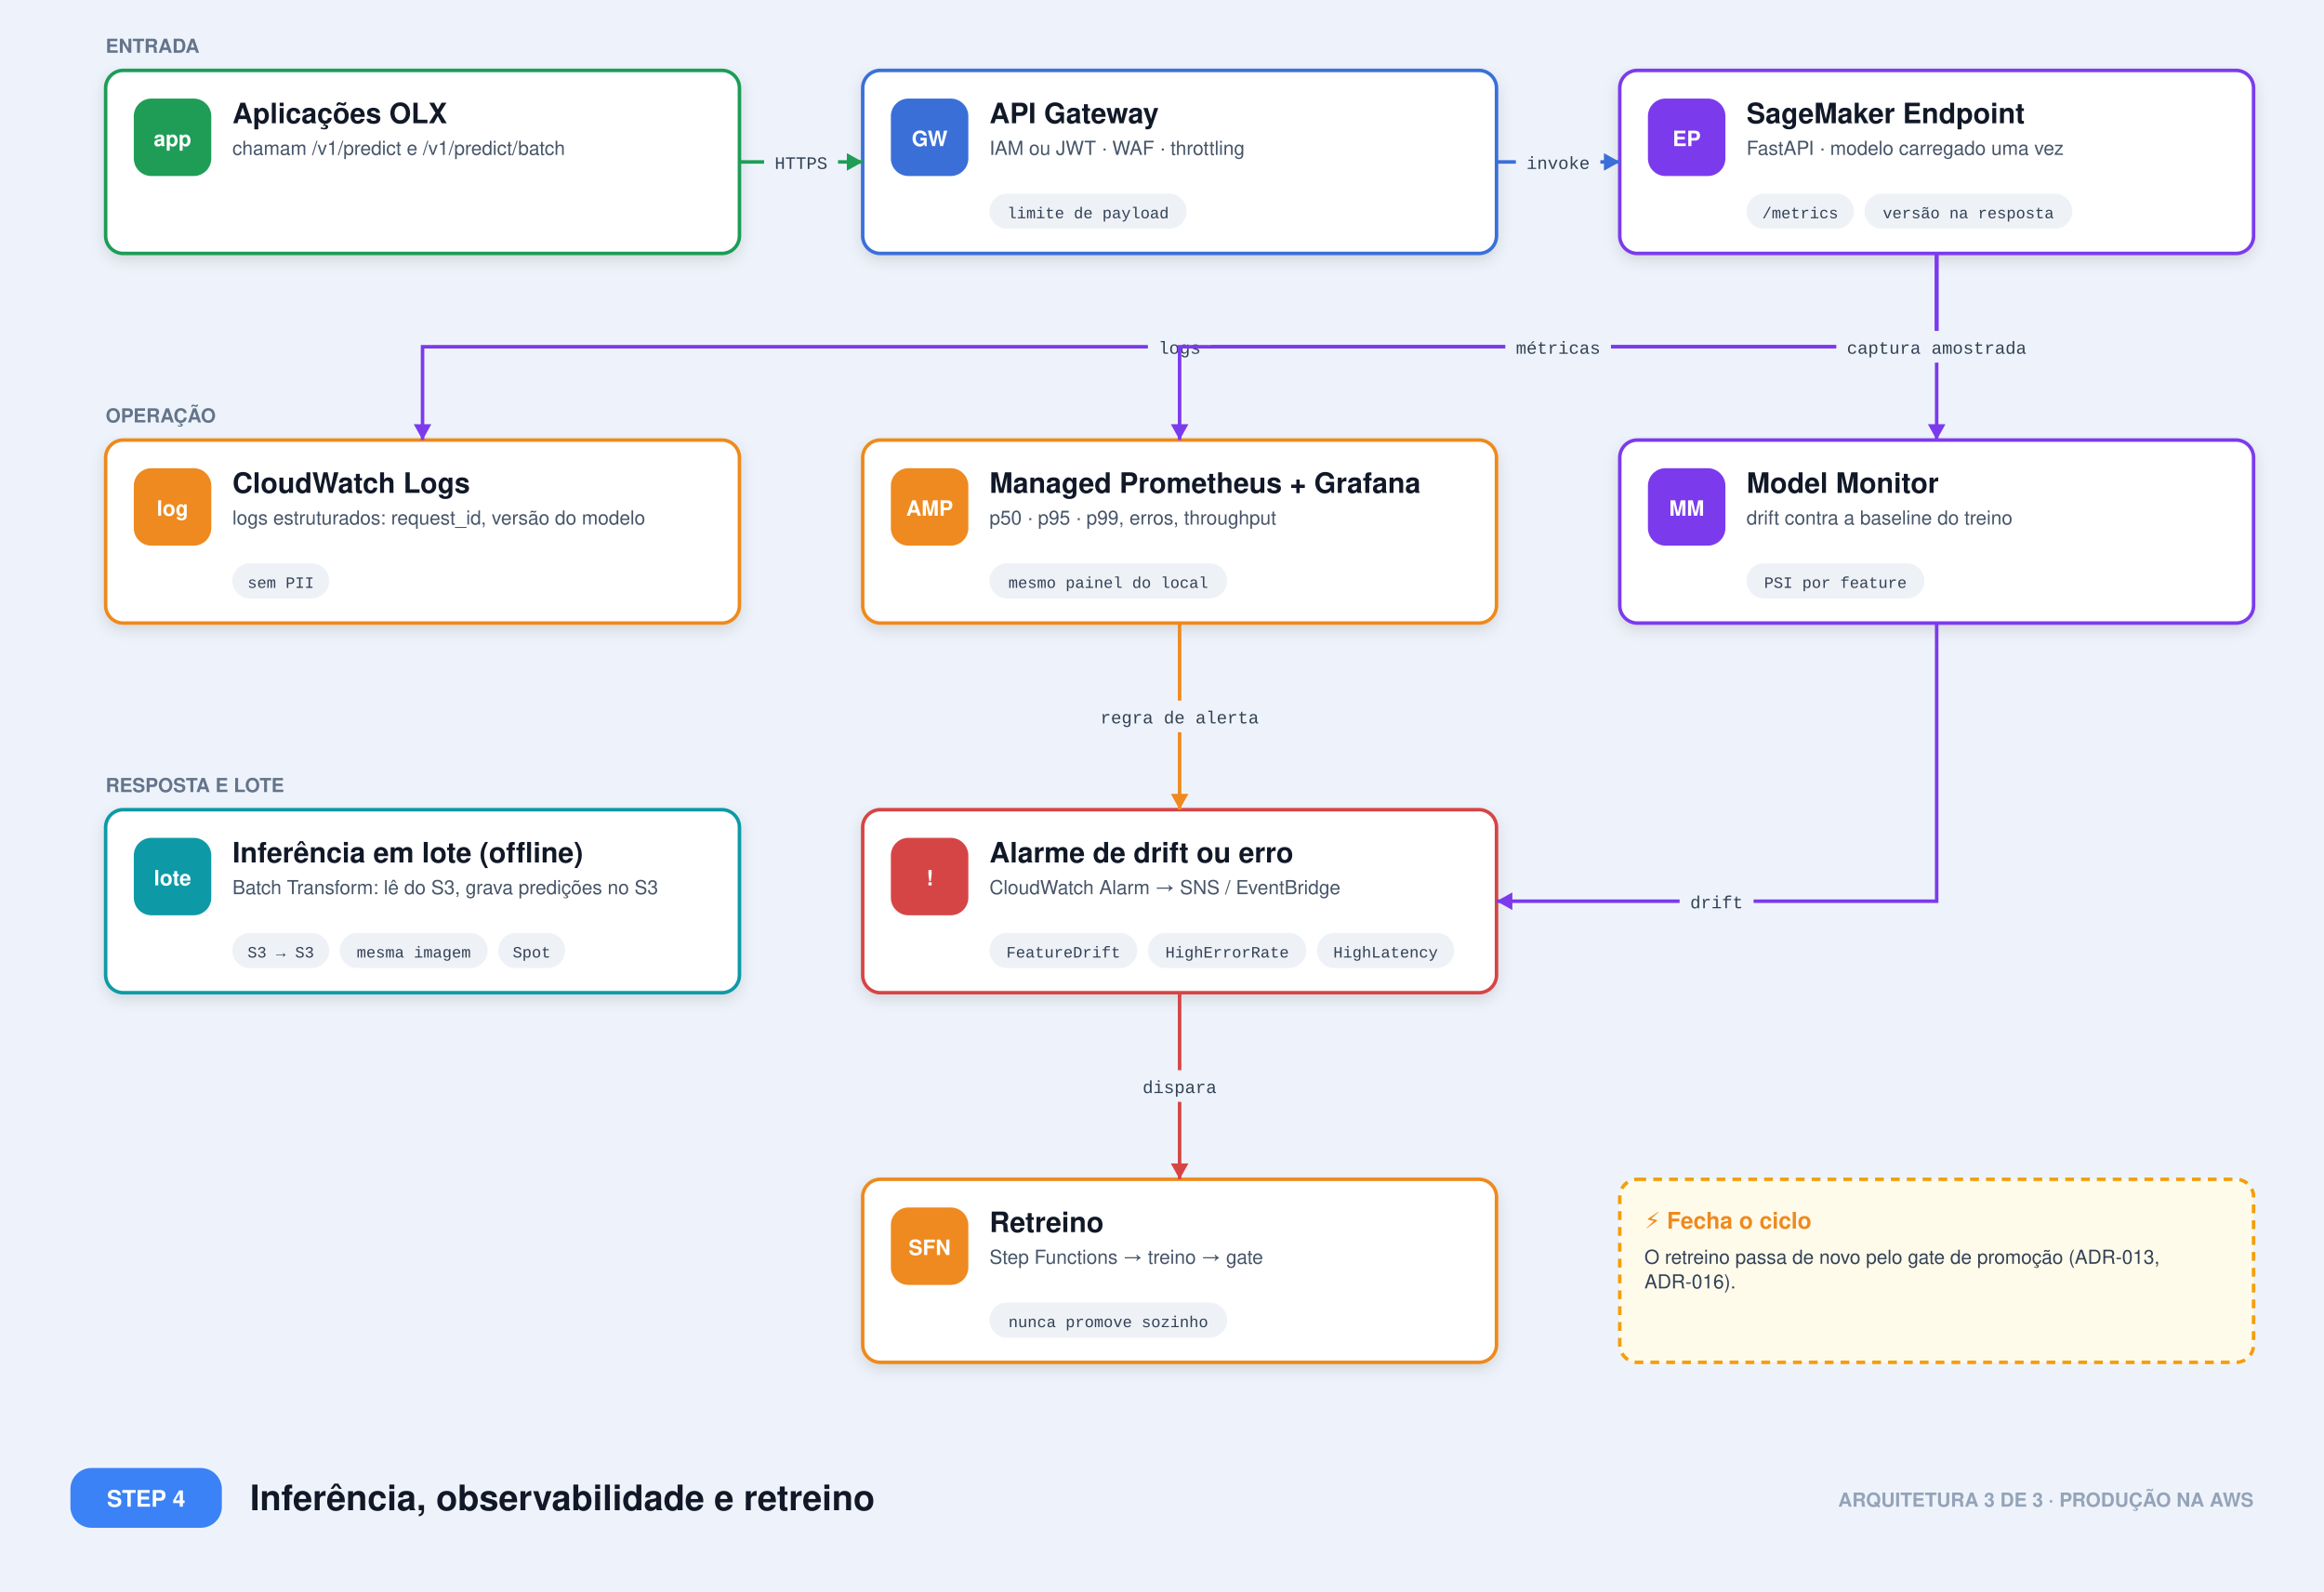
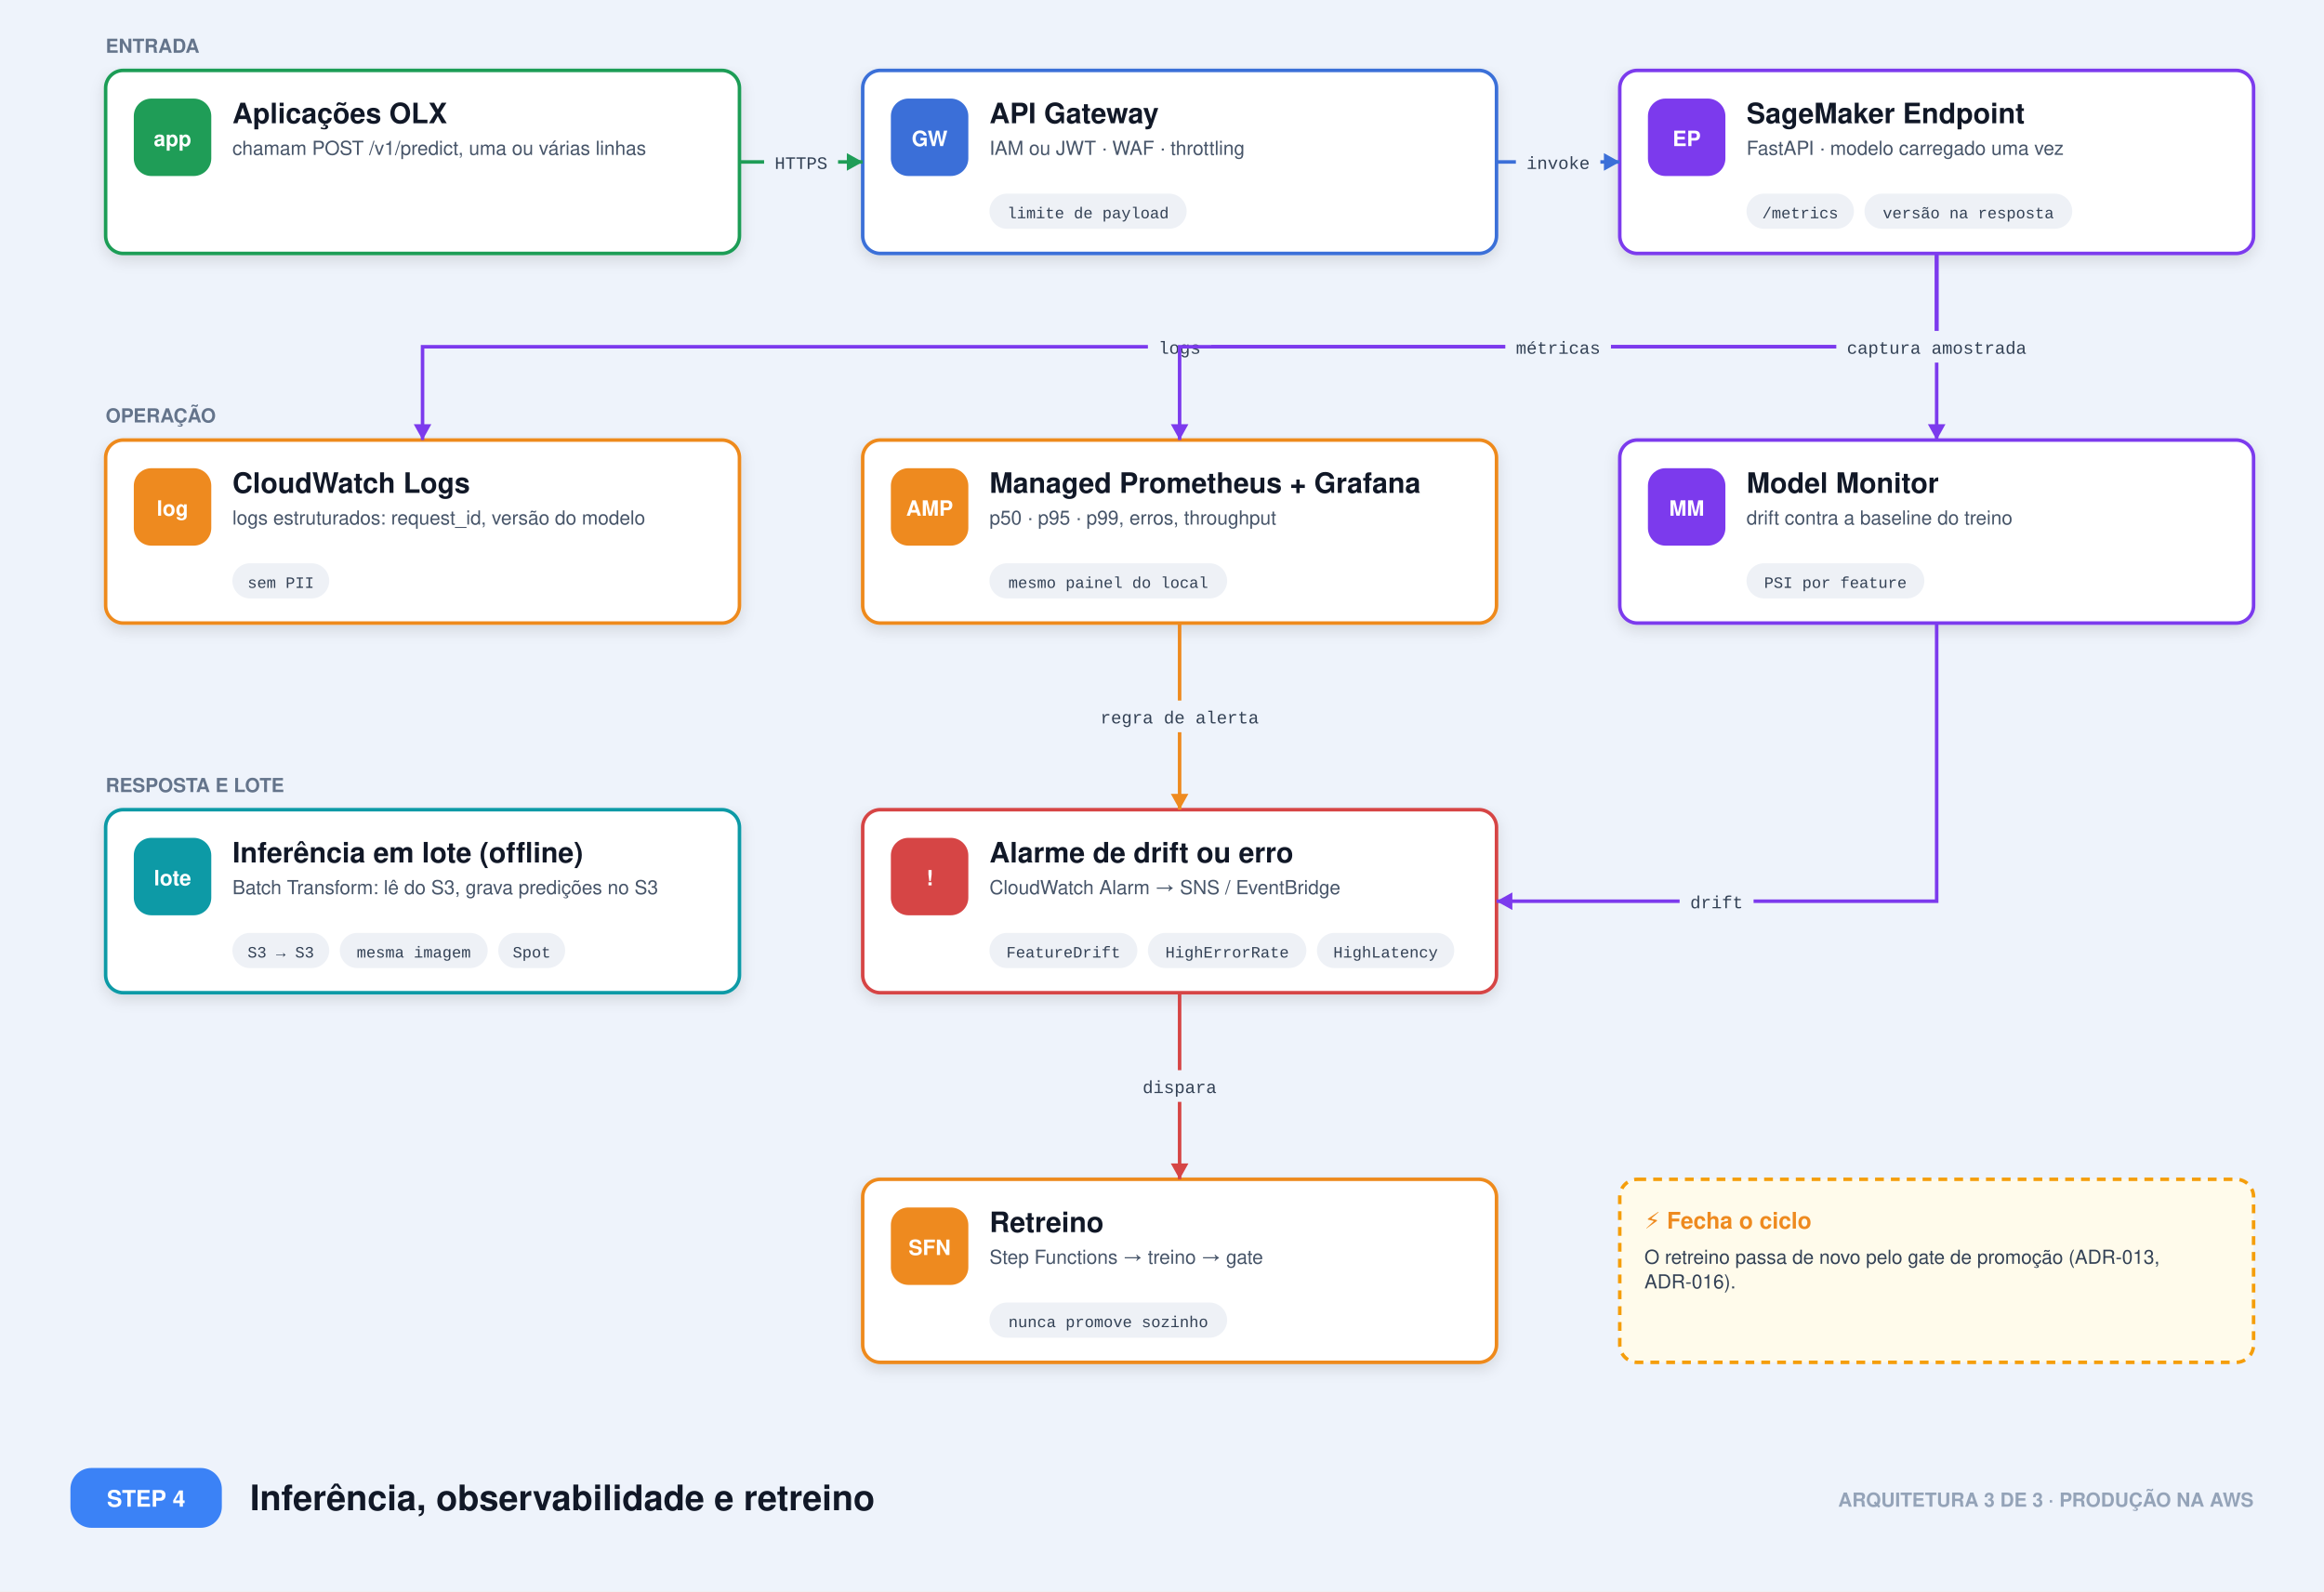
<svg xmlns="http://www.w3.org/2000/svg" width="1320" height="904" font-family="Helvetica, Arial, sans-serif">
  <defs>
    <filter id="sh" x="-5%" y="-5%" width="110%" height="120%">
      <feDropShadow dx="0" dy="3" stdDeviation="4" flood-opacity=".12" />
    </filter>
  </defs>
  <rect width="100%" height="100%" fill="#eef3fb" />
  <text x="60" y="30" font-size="11" font-weight="700" fill="#64748b">ENTRADA</text>
  <text x="60" y="240" font-size="11" font-weight="700" fill="#64748b">OPERAÇÃO</text>
  <text x="60" y="450" font-size="11" font-weight="700" fill="#64748b">RESPOSTA E LOTE</text>
  <rect x="60" y="40" width="360" height="104" rx="10" fill="#fff" stroke="#1f9d57" stroke-width="2" filter="url(#sh)" />
  <rect x="76" y="56" width="44" height="44" rx="10" fill="#1f9d57" />
  <text x="98" y="83" font-size="12" font-weight="700" fill="#fff" text-anchor="middle">app</text>
  <text x="132" y="70" font-size="16" font-weight="700" fill="#111827">Aplicações OLX</text>
-   <text x="132" y="88" font-size="11" fill="#475569">chamam /v1/predict e /v1/predict/batch</text>
+   <text x="132" y="88" font-size="11" fill="#475569">chamam POST /v1/predict, uma ou várias linhas</text>
  <rect x="490" y="40" width="360" height="104" rx="10" fill="#fff" stroke="#3b6fd8" stroke-width="2" filter="url(#sh)" />
  <rect x="506" y="56" width="44" height="44" rx="10" fill="#3b6fd8" />
  <text x="528" y="83" font-size="12" font-weight="700" fill="#fff" text-anchor="middle">GW</text>
  <text x="562" y="70" font-size="16" font-weight="700" fill="#111827">API Gateway</text>
  <text x="562" y="88" font-size="11" fill="#475569">IAM ou JWT · WAF · throttling</text>
  <rect x="562" y="110" width="112" height="20" rx="10" fill="#eef1f6" />
  <text x="618.0" y="124" font-size="9" font-weight="400" font-family="Courier New, monospace" fill="#334155" text-anchor="middle">limite de payload</text>
  <rect x="920" y="40" width="360" height="104" rx="10" fill="#fff" stroke="#7c3aed" stroke-width="2" filter="url(#sh)" />
  <rect x="936" y="56" width="44" height="44" rx="10" fill="#7c3aed" />
  <text x="958" y="83" font-size="12" font-weight="700" fill="#fff" text-anchor="middle">EP</text>
  <text x="992" y="70" font-size="16" font-weight="700" fill="#111827">SageMaker Endpoint</text>
  <text x="992" y="88" font-size="11" fill="#475569">FastAPI · modelo carregado uma vez</text>
  <rect x="992" y="110" width="61" height="20" rx="10" fill="#eef1f6" />
  <text x="1022.5" y="124" font-size="9" font-weight="400" font-family="Courier New, monospace" fill="#334155" text-anchor="middle">/metrics</text>
  <rect x="1059" y="110" width="118" height="20" rx="10" fill="#eef1f6" />
  <text x="1118.0" y="124" font-size="9" font-weight="400" font-family="Courier New, monospace" fill="#334155" text-anchor="middle">versão na resposta</text>
  <rect x="60" y="250" width="360" height="104" rx="10" fill="#fff" stroke="#ee8a1f" stroke-width="2" filter="url(#sh)" />
  <rect x="76" y="266" width="44" height="44" rx="10" fill="#ee8a1f" />
  <text x="98" y="293" font-size="12" font-weight="700" fill="#fff" text-anchor="middle">log</text>
  <text x="132" y="280" font-size="16" font-weight="700" fill="#111827">CloudWatch Logs</text>
  <text x="132" y="298" font-size="11" fill="#475569">logs estruturados: request_id, versão do modelo</text>
  <rect x="132" y="320" width="55" height="20" rx="10" fill="#eef1f6" />
  <text x="159.5" y="334" font-size="9" font-weight="400" font-family="Courier New, monospace" fill="#334155" text-anchor="middle">sem PII</text>
  <rect x="490" y="250" width="360" height="104" rx="10" fill="#fff" stroke="#ee8a1f" stroke-width="2" filter="url(#sh)" />
  <rect x="506" y="266" width="44" height="44" rx="10" fill="#ee8a1f" />
  <text x="528" y="293" font-size="12" font-weight="700" fill="#fff" text-anchor="middle">AMP</text>
  <text x="562" y="280" font-size="16" font-weight="700" fill="#111827">Managed Prometheus + Grafana</text>
  <text x="562" y="298" font-size="11" fill="#475569">p50 · p95 · p99, erros, throughput</text>
  <rect x="562" y="320" width="135" height="20" rx="10" fill="#eef1f6" />
  <text x="629.5" y="334" font-size="9" font-weight="400" font-family="Courier New, monospace" fill="#334155" text-anchor="middle">mesmo painel do local</text>
  <rect x="920" y="250" width="360" height="104" rx="10" fill="#fff" stroke="#7c3aed" stroke-width="2" filter="url(#sh)" />
  <rect x="936" y="266" width="44" height="44" rx="10" fill="#7c3aed" />
  <text x="958" y="293" font-size="12" font-weight="700" fill="#fff" text-anchor="middle">MM</text>
  <text x="992" y="280" font-size="16" font-weight="700" fill="#111827">Model Monitor</text>
  <text x="992" y="298" font-size="11" fill="#475569">drift contra a baseline do treino</text>
  <rect x="992" y="320" width="101" height="20" rx="10" fill="#eef1f6" />
  <text x="1042.5" y="334" font-size="9" font-weight="400" font-family="Courier New, monospace" fill="#334155" text-anchor="middle">PSI por feature</text>
  <rect x="490" y="460" width="360" height="104" rx="10" fill="#fff" stroke="#d64545" stroke-width="2" filter="url(#sh)" />
  <rect x="506" y="476" width="44" height="44" rx="10" fill="#d64545" />
  <text x="528" y="503" font-size="12" font-weight="700" fill="#fff" text-anchor="middle">!</text>
  <text x="562" y="490" font-size="16" font-weight="700" fill="#111827">Alarme de drift ou erro</text>
  <text x="562" y="508" font-size="11" fill="#475569">CloudWatch Alarm → SNS / EventBridge</text>
  <rect x="562" y="530" width="84" height="20" rx="10" fill="#eef1f6" />
  <text x="604.0" y="544" font-size="9" font-weight="400" font-family="Courier New, monospace" fill="#334155" text-anchor="middle">FeatureDrift</text>
  <rect x="652" y="530" width="90" height="20" rx="10" fill="#eef1f6" />
  <text x="697.0" y="544" font-size="9" font-weight="400" font-family="Courier New, monospace" fill="#334155" text-anchor="middle">HighErrorRate</text>
  <rect x="748" y="530" width="78" height="20" rx="10" fill="#eef1f6" />
  <text x="787.0" y="544" font-size="9" font-weight="400" font-family="Courier New, monospace" fill="#334155" text-anchor="middle">HighLatency</text>
  <rect x="490" y="670" width="360" height="104" rx="10" fill="#fff" stroke="#ee8a1f" stroke-width="2" filter="url(#sh)" />
  <rect x="506" y="686" width="44" height="44" rx="10" fill="#ee8a1f" />
  <text x="528" y="713" font-size="12" font-weight="700" fill="#fff" text-anchor="middle">SFN</text>
  <text x="562" y="700" font-size="16" font-weight="700" fill="#111827">Retreino</text>
  <text x="562" y="718" font-size="11" fill="#475569">Step Functions → treino → gate</text>
  <rect x="562" y="740" width="135" height="20" rx="10" fill="#eef1f6" />
  <text x="629.5" y="754" font-size="9" font-weight="400" font-family="Courier New, monospace" fill="#334155" text-anchor="middle">nunca promove sozinho</text>
  <rect x="60" y="460" width="360" height="104" rx="10" fill="#fff" stroke="#0d9aa6" stroke-width="2" filter="url(#sh)" />
  <rect x="76" y="476" width="44" height="44" rx="10" fill="#0d9aa6" />
  <text x="98" y="503" font-size="12" font-weight="700" fill="#fff" text-anchor="middle">lote</text>
  <text x="132" y="490" font-size="16" font-weight="700" fill="#111827">Inferência em lote (offline)</text>
  <text x="132" y="508" font-size="11" fill="#475569">Batch Transform: lê do S3, grava predições no S3</text>
  <rect x="132" y="530" width="55" height="20" rx="10" fill="#eef1f6" />
  <text x="159.5" y="544" font-size="9" font-weight="400" font-family="Courier New, monospace" fill="#334155" text-anchor="middle">S3 → S3</text>
  <rect x="193" y="530" width="84" height="20" rx="10" fill="#eef1f6" />
  <text x="235.0" y="544" font-size="9" font-weight="400" font-family="Courier New, monospace" fill="#334155" text-anchor="middle">mesma imagem</text>
  <rect x="283" y="530" width="38" height="20" rx="10" fill="#eef1f6" />
  <text x="302.0" y="544" font-size="9" font-weight="400" font-family="Courier New, monospace" fill="#334155" text-anchor="middle">Spot</text>
  <rect x="920" y="670" width="360" height="104" rx="10" fill="#fffbeb" stroke="#f59e0b" stroke-width="2" stroke-dasharray="5 4" />
  <text x="934" y="698" font-size="13" font-weight="700" fill="#ee8a1f">⚡ Fecha o ciclo</text>
  <text x="934" y="718" font-size="11" fill="#334155">O retreino passa de novo pelo gate de promoção (ADR-013,</text>
  <text x="934" y="732" font-size="11" fill="#334155">ADR-016).</text>
  <path d="M420,92.0 L455.0,92.0 L455.0,92.0 L490,92.0" fill="none" stroke="#1f9d57" stroke-width="2" />
  <polygon points="481,87.0 481,97.0 490,92.0" fill="#1f9d57" />
  <rect x="434.0" y="83.0" width="42.0" height="18" fill="#eef3fb" />
  <text x="455.0" y="96.0" font-size="10" font-family="Courier New, monospace" fill="#334155" text-anchor="middle">HTTPS</text>
  <path d="M850,92.0 L885.0,92.0 L885.0,92.0 L920,92.0" fill="none" stroke="#3b6fd8" stroke-width="2" />
  <polygon points="911,87.0 911,97.0 920,92.0" fill="#3b6fd8" />
  <rect x="861.0" y="83.0" width="48.0" height="18" fill="#eef3fb" />
  <text x="885.0" y="96.0" font-size="10" font-family="Courier New, monospace" fill="#334155" text-anchor="middle">invoke</text>
  <path d="M1100.0,144 L1100.0,197.0 L240.0,197.0 L240.0,250" fill="none" stroke="#7c3aed" stroke-width="2" />
  <polygon points="235.0,241 245.0,241 240.0,250" fill="#7c3aed" />
  <rect x="652.0" y="188.0" width="36.0" height="18" fill="#eef3fb" />
  <text x="670.0" y="201.0" font-size="10" font-family="Courier New, monospace" fill="#334155" text-anchor="middle">logs</text>
  <path d="M1100.0,144 L1100.0,197.0 L670.0,197.0 L670.0,250" fill="none" stroke="#7c3aed" stroke-width="2" />
  <polygon points="665.0,241 675.0,241 670.0,250" fill="#7c3aed" />
  <rect x="855.0" y="188.0" width="60.0" height="18" fill="#eef3fb" />
  <text x="885.0" y="201.0" font-size="10" font-family="Courier New, monospace" fill="#334155" text-anchor="middle">métricas</text>
  <path d="M1100.0,144 L1100.0,197.0 L1100.0,197.0 L1100.0,250" fill="none" stroke="#7c3aed" stroke-width="2" />
  <polygon points="1095.0,241 1105.0,241 1100.0,250" fill="#7c3aed" />
  <rect x="1043.0" y="188.0" width="114.0" height="18" fill="#eef3fb" />
  <text x="1100.0" y="201.0" font-size="10" font-family="Courier New, monospace" fill="#334155" text-anchor="middle">captura amostrada</text>
  <path d="M670.0,354 L670.0,407.0 L670.0,407.0 L670.0,460" fill="none" stroke="#ee8a1f" stroke-width="2" />
  <polygon points="665.0,451 675.0,451 670.0,460" fill="#ee8a1f" />
  <rect x="619.0" y="398.0" width="102.0" height="18" fill="#eef3fb" />
  <text x="670.0" y="411.0" font-size="10" font-family="Courier New, monospace" fill="#334155" text-anchor="middle">regra de alerta</text>
  <path d="M1100.0,354 L1100.0,512.0 L850,512.0" fill="none" stroke="#7c3aed" stroke-width="2" />
  <polygon points="859,507.0 859,517.0 850,512.0" fill="#7c3aed" />
  <rect x="954.0" y="503.0" width="42.0" height="18" fill="#eef3fb" />
  <text x="975.0" y="516.0" font-size="10" font-family="Courier New, monospace" fill="#334155" text-anchor="middle">drift</text>
  <path d="M670.0,564 L670.0,617.0 L670.0,617.0 L670.0,670" fill="none" stroke="#d64545" stroke-width="2" />
  <polygon points="665.0,661 675.0,661 670.0,670" fill="#d64545" />
  <rect x="643.0" y="608.0" width="54.0" height="18" fill="#eef3fb" />
  <text x="670.0" y="621.0" font-size="10" font-family="Courier New, monospace" fill="#334155" text-anchor="middle">dispara</text>
  <rect x="40" y="834" width="86" height="34" rx="12" fill="#3b82f6" />
  <text x="83" y="856" font-size="13" font-weight="700" fill="#fff" text-anchor="middle">STEP 4</text>
  <text x="142" y="858" font-size="20" font-weight="700" fill="#111827">Inferência, observabilidade e retreino</text>
  <text x="1280" y="856" font-size="11" font-weight="700" fill="#94a3b8" text-anchor="end">ARQUITETURA 3 DE 3 · PRODUÇÃO NA AWS</text>
</svg>
